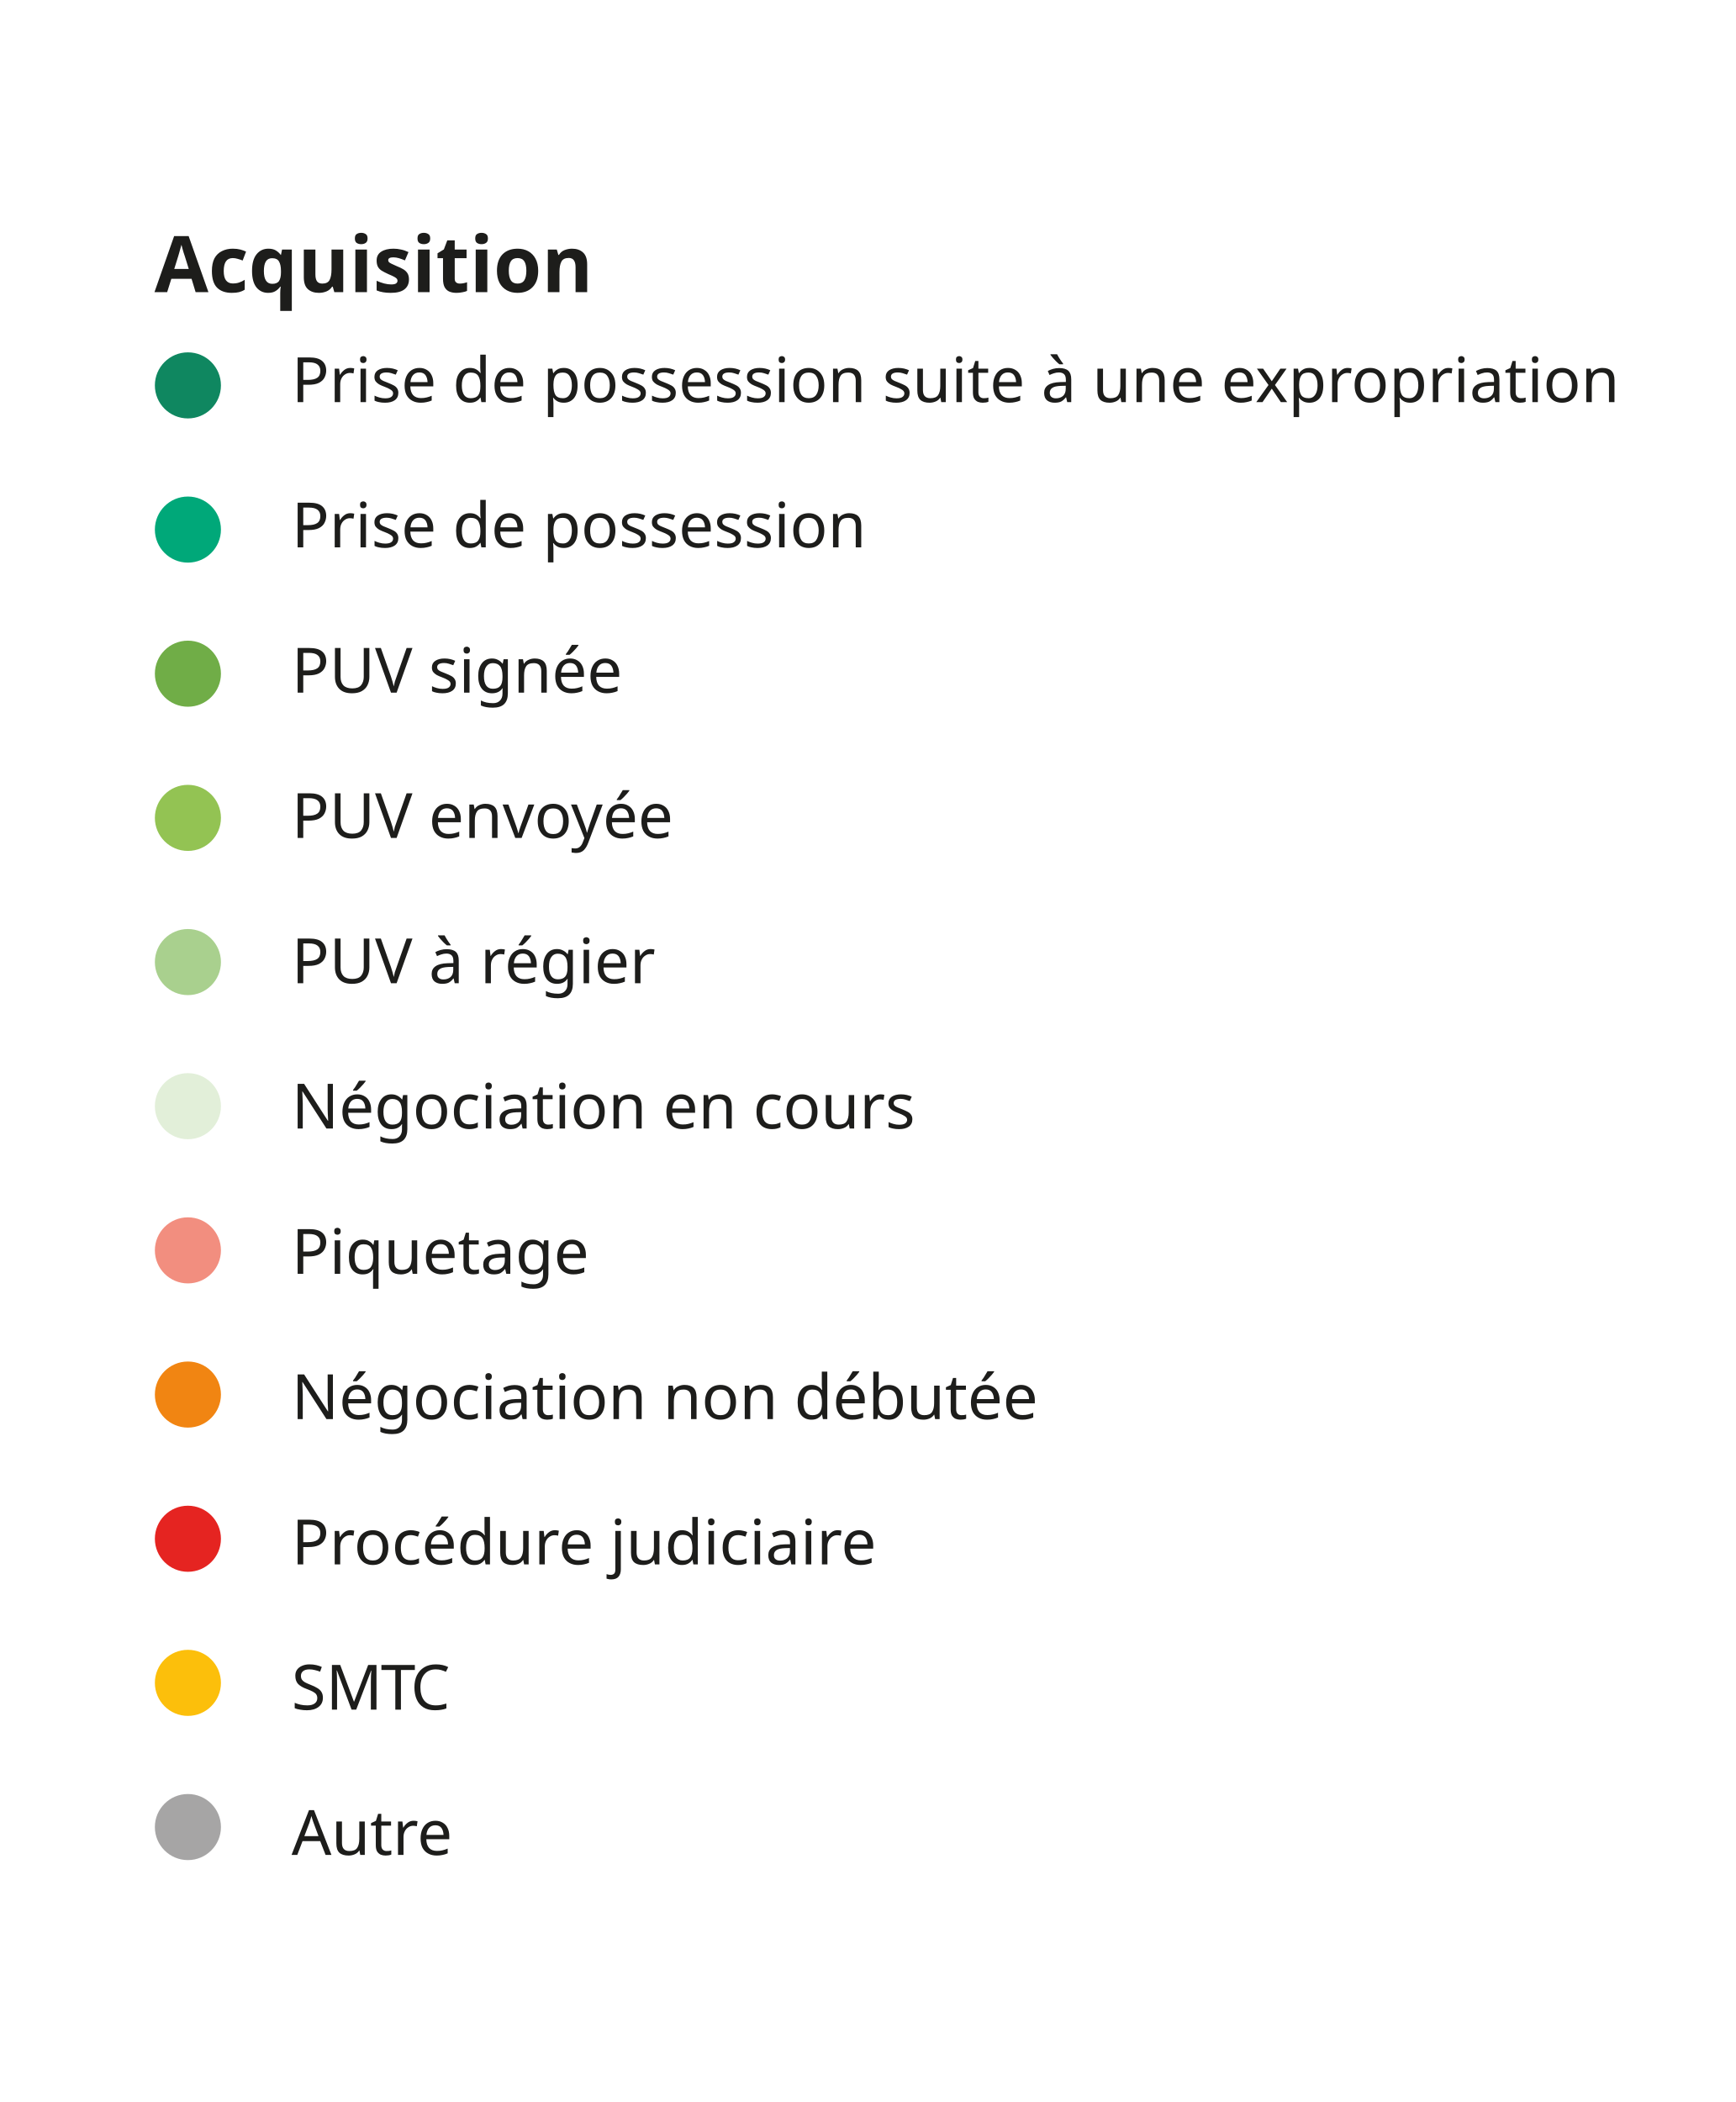
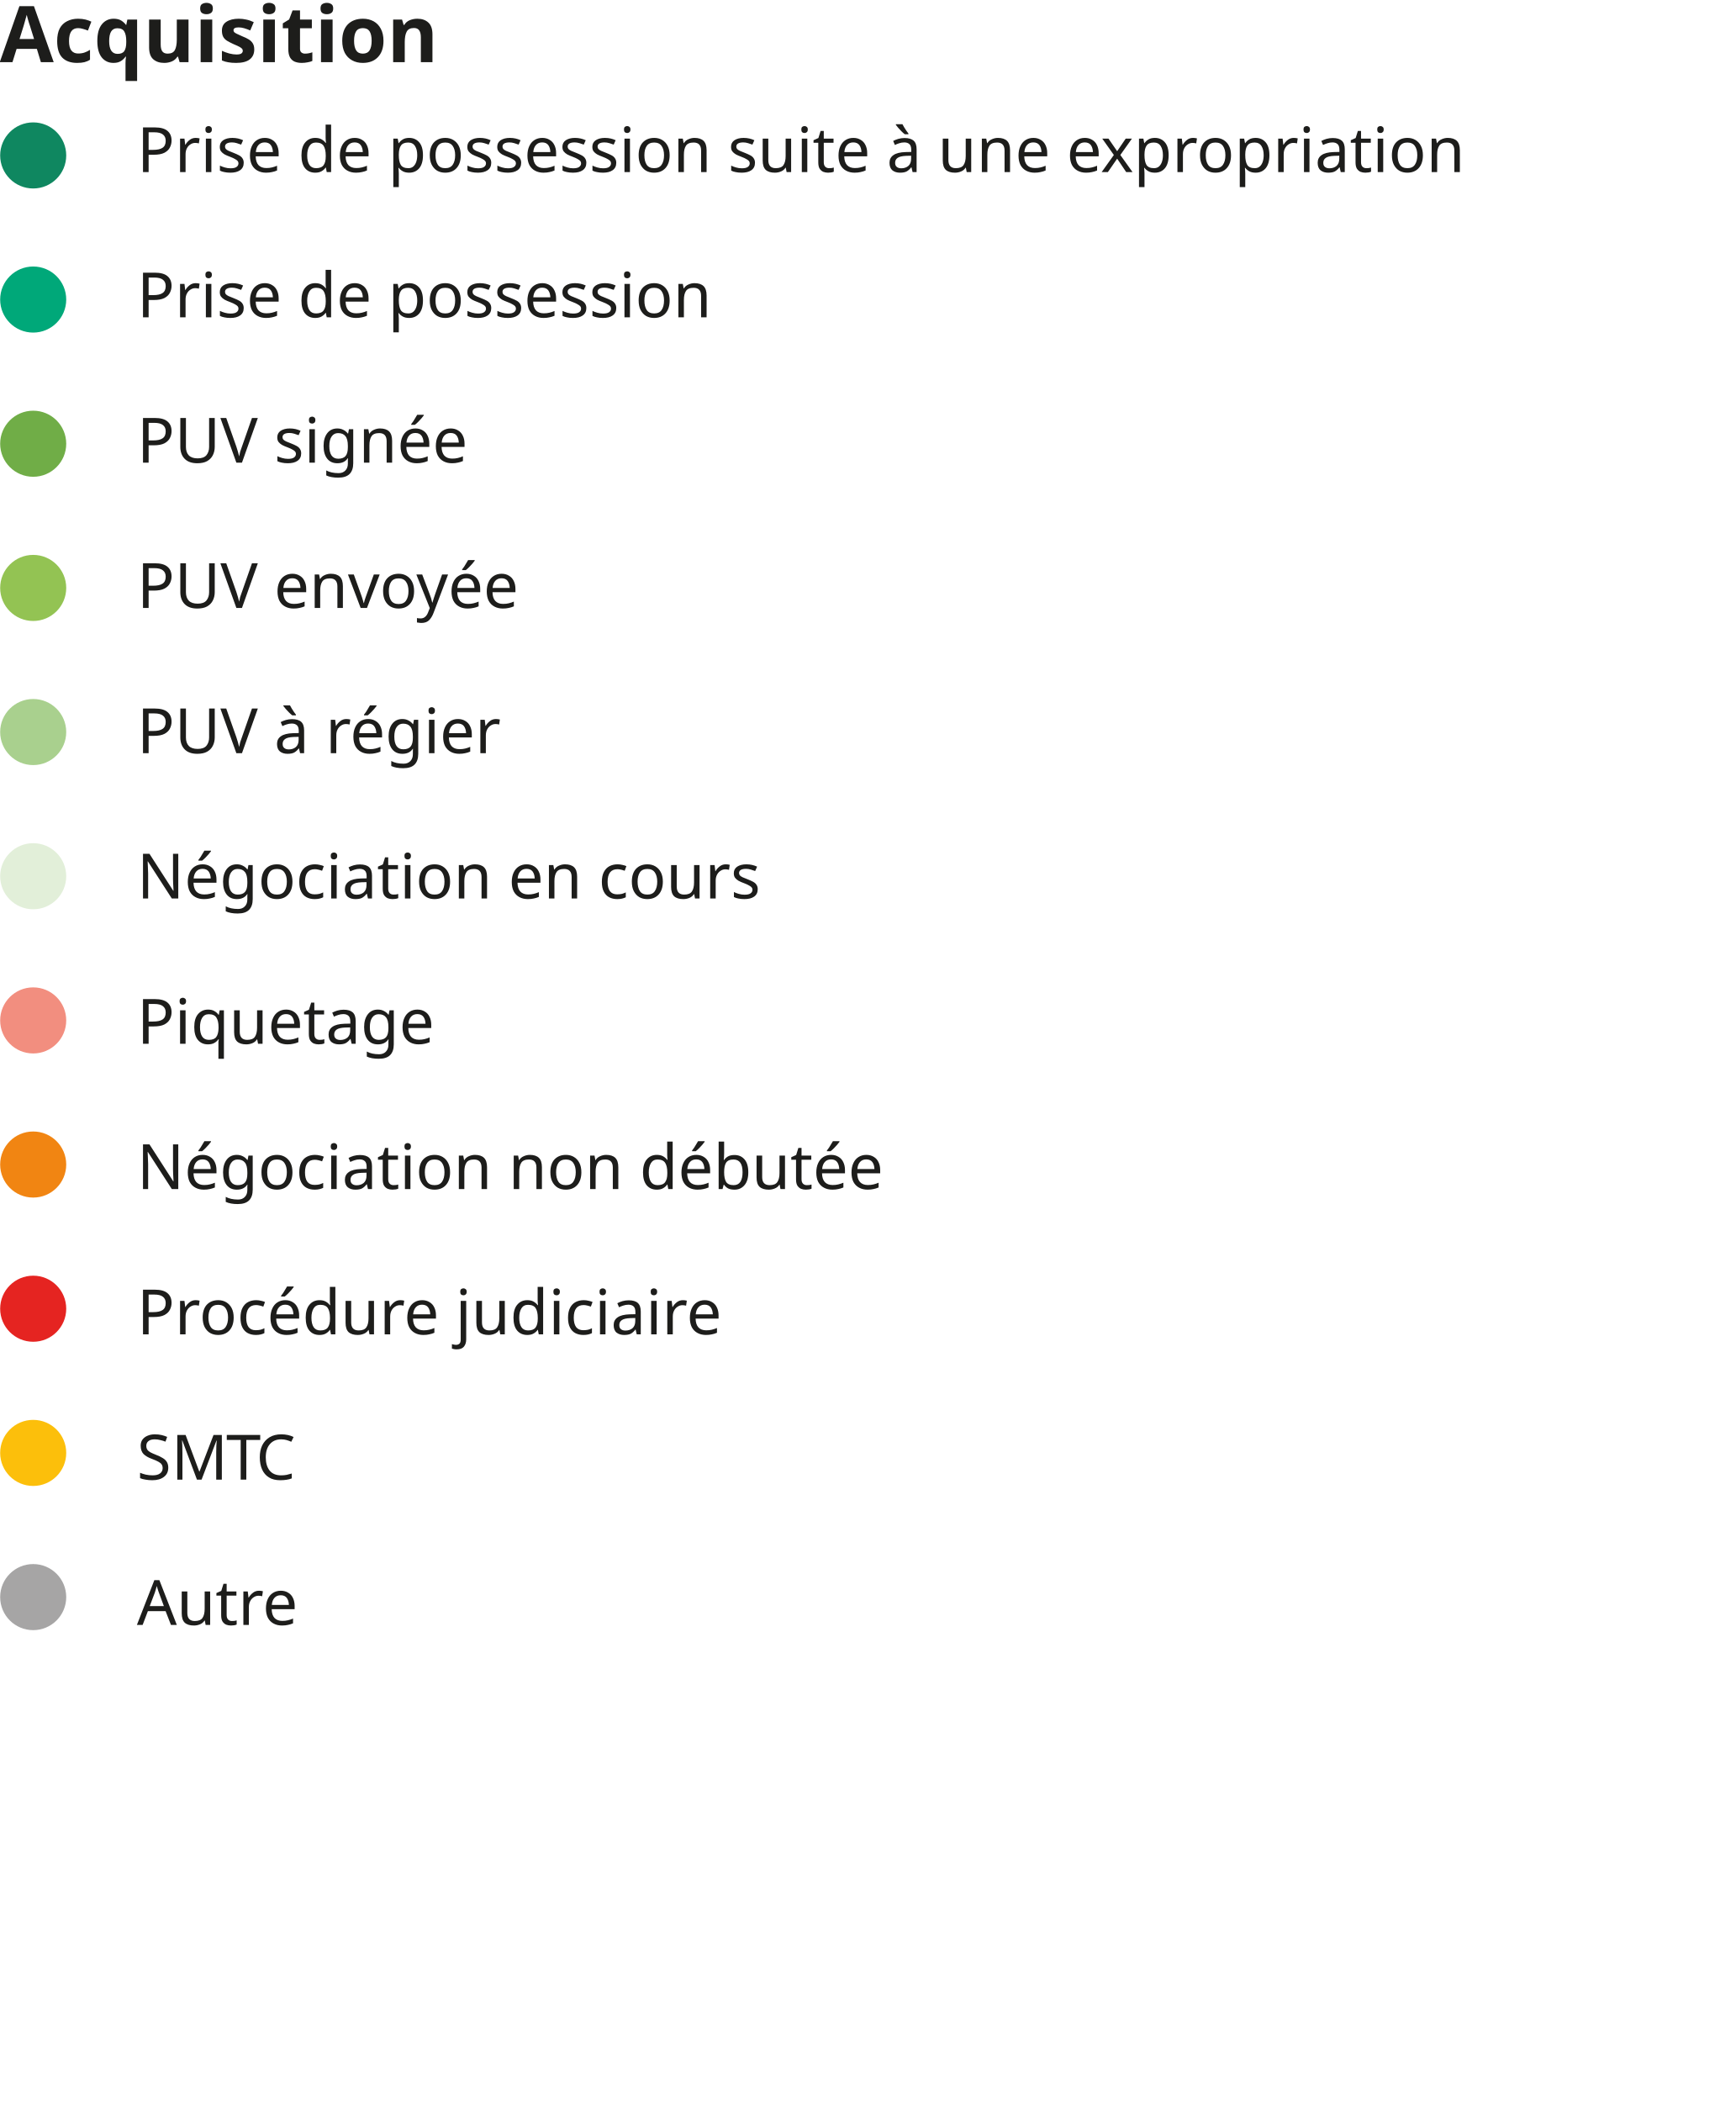
<svg xmlns="http://www.w3.org/2000/svg" id="Calque_1" data-name="Calque 1" viewBox="0 0 222.22 269.11">
  <defs>
    <style>
      .cls-1 {
        font-family: SegoeUI, 'Segoe UI';
        font-size: 8px;
      }

      .cls-1, .cls-2 {
        fill: #1d1d1b;
      }

      .cls-3 {
        fill: #f18512;
      }

      .cls-3, .cls-4, .cls-5, .cls-6, .cls-7, .cls-8, .cls-9, .cls-10, .cls-11, .cls-12, .cls-13 {
        stroke-width: 0px;
      }

      .cls-4 {
        fill: #fcbf0b;
      }

      .cls-5 {
        fill: #0f8760;
      }

      .cls-14 {
        letter-spacing: -.05em;
      }

      .cls-6 {
        fill: #93c353;
      }

      .cls-7 {
        fill: #e52421;
      }

      .cls-8 {
        fill: #00a879;
      }

      .cls-9 {
        fill: #a9d08e;
      }

      .cls-10 {
        fill: #70ad47;
      }

      .cls-11 {
        fill: #e2efd9;
      }

      .cls-12 {
        fill: #f28e7f;
      }

      .cls-13 {
        fill: #a6a5a5;
      }

      .cls-2 {
        font-family: SegoeUI-Bold, 'Segoe UI';
        font-size: 10px;
        font-weight: 700;
      }
    </style>
  </defs>
-   <circle class="cls-11" cx="24.06" cy="141.62" r="4.23" />
-   <text class="cls-2" transform="translate(19.78 37.4)">
+   <circle class="cls-11" cx="4.25" cy="112.18" r="4.23" />
+   <text class="cls-2" transform="translate(-.03 7.96)">
    <tspan x="0" y="0">Acquisition</tspan>
  </text>
-   <circle class="cls-5" cx="24.06" cy="49.34" r="4.23" />
-   <circle class="cls-8" cx="24.06" cy="67.8" r="4.23" />
-   <circle class="cls-10" cx="24.06" cy="86.25" r="4.23" />
-   <circle class="cls-6" cx="24.06" cy="104.71" r="4.23" />
-   <circle class="cls-9" cx="24.06" cy="123.17" r="4.23" />
-   <circle class="cls-12" cx="24.06" cy="160.08" r="4.23" />
-   <circle class="cls-3" cx="24.06" cy="178.54" r="4.23" />
-   <circle class="cls-7" cx="24.06" cy="197" r="4.23" />
-   <circle class="cls-4" cx="24.06" cy="215.45" r="4.23" />
-   <circle class="cls-13" cx="24.06" cy="233.91" r="4.23" />
-   <text class="cls-1" transform="translate(37.33 51.48)">
+   <circle class="cls-5" cx="4.25" cy="19.9" r="4.23" />
+   <circle class="cls-8" cx="4.25" cy="38.35" r="4.23" />
+   <circle class="cls-10" cx="4.25" cy="56.81" r="4.23" />
+   <circle class="cls-6" cx="4.25" cy="75.27" r="4.23" />
+   <circle class="cls-9" cx="4.25" cy="93.72" r="4.23" />
+   <circle class="cls-12" cx="4.25" cy="130.64" r="4.23" />
+   <circle class="cls-3" cx="4.25" cy="149.09" r="4.23" />
+   <circle class="cls-7" cx="4.25" cy="167.55" r="4.23" />
+   <circle class="cls-4" cx="4.25" cy="186.01" r="4.23" />
+   <circle class="cls-13" cx="4.25" cy="204.47" r="4.23" />
+   <text class="cls-1" transform="translate(17.53 22.03)">
    <tspan x="0" y="0">Prise de possession suite à une expropriation</tspan>
    <tspan x="0" y="18.6">Prise de possession</tspan>
    <tspan x="0" y="37.2">PUV signée</tspan>
    <tspan x="0" y="55.8">PUV envoyée</tspan>
    <tspan x="0" y="74.4">PUV à régier</tspan>
    <tspan x="0" y="93">Négociation en cours</tspan>
    <tspan x="0" y="111.6">Piquetage</tspan>
    <tspan x="0" y="130.2">Négociation non débutée</tspan>
    <tspan x="0" y="148.8">Procédure judiciaire</tspan>
    <tspan x="0" y="167.4">SM</tspan>
    <tspan class="cls-14" x="11.43" y="167.4">T</tspan>
    <tspan x="15.25" y="167.4">C</tspan>
    <tspan x="0" y="186">Autre</tspan>
  </text>
</svg>
